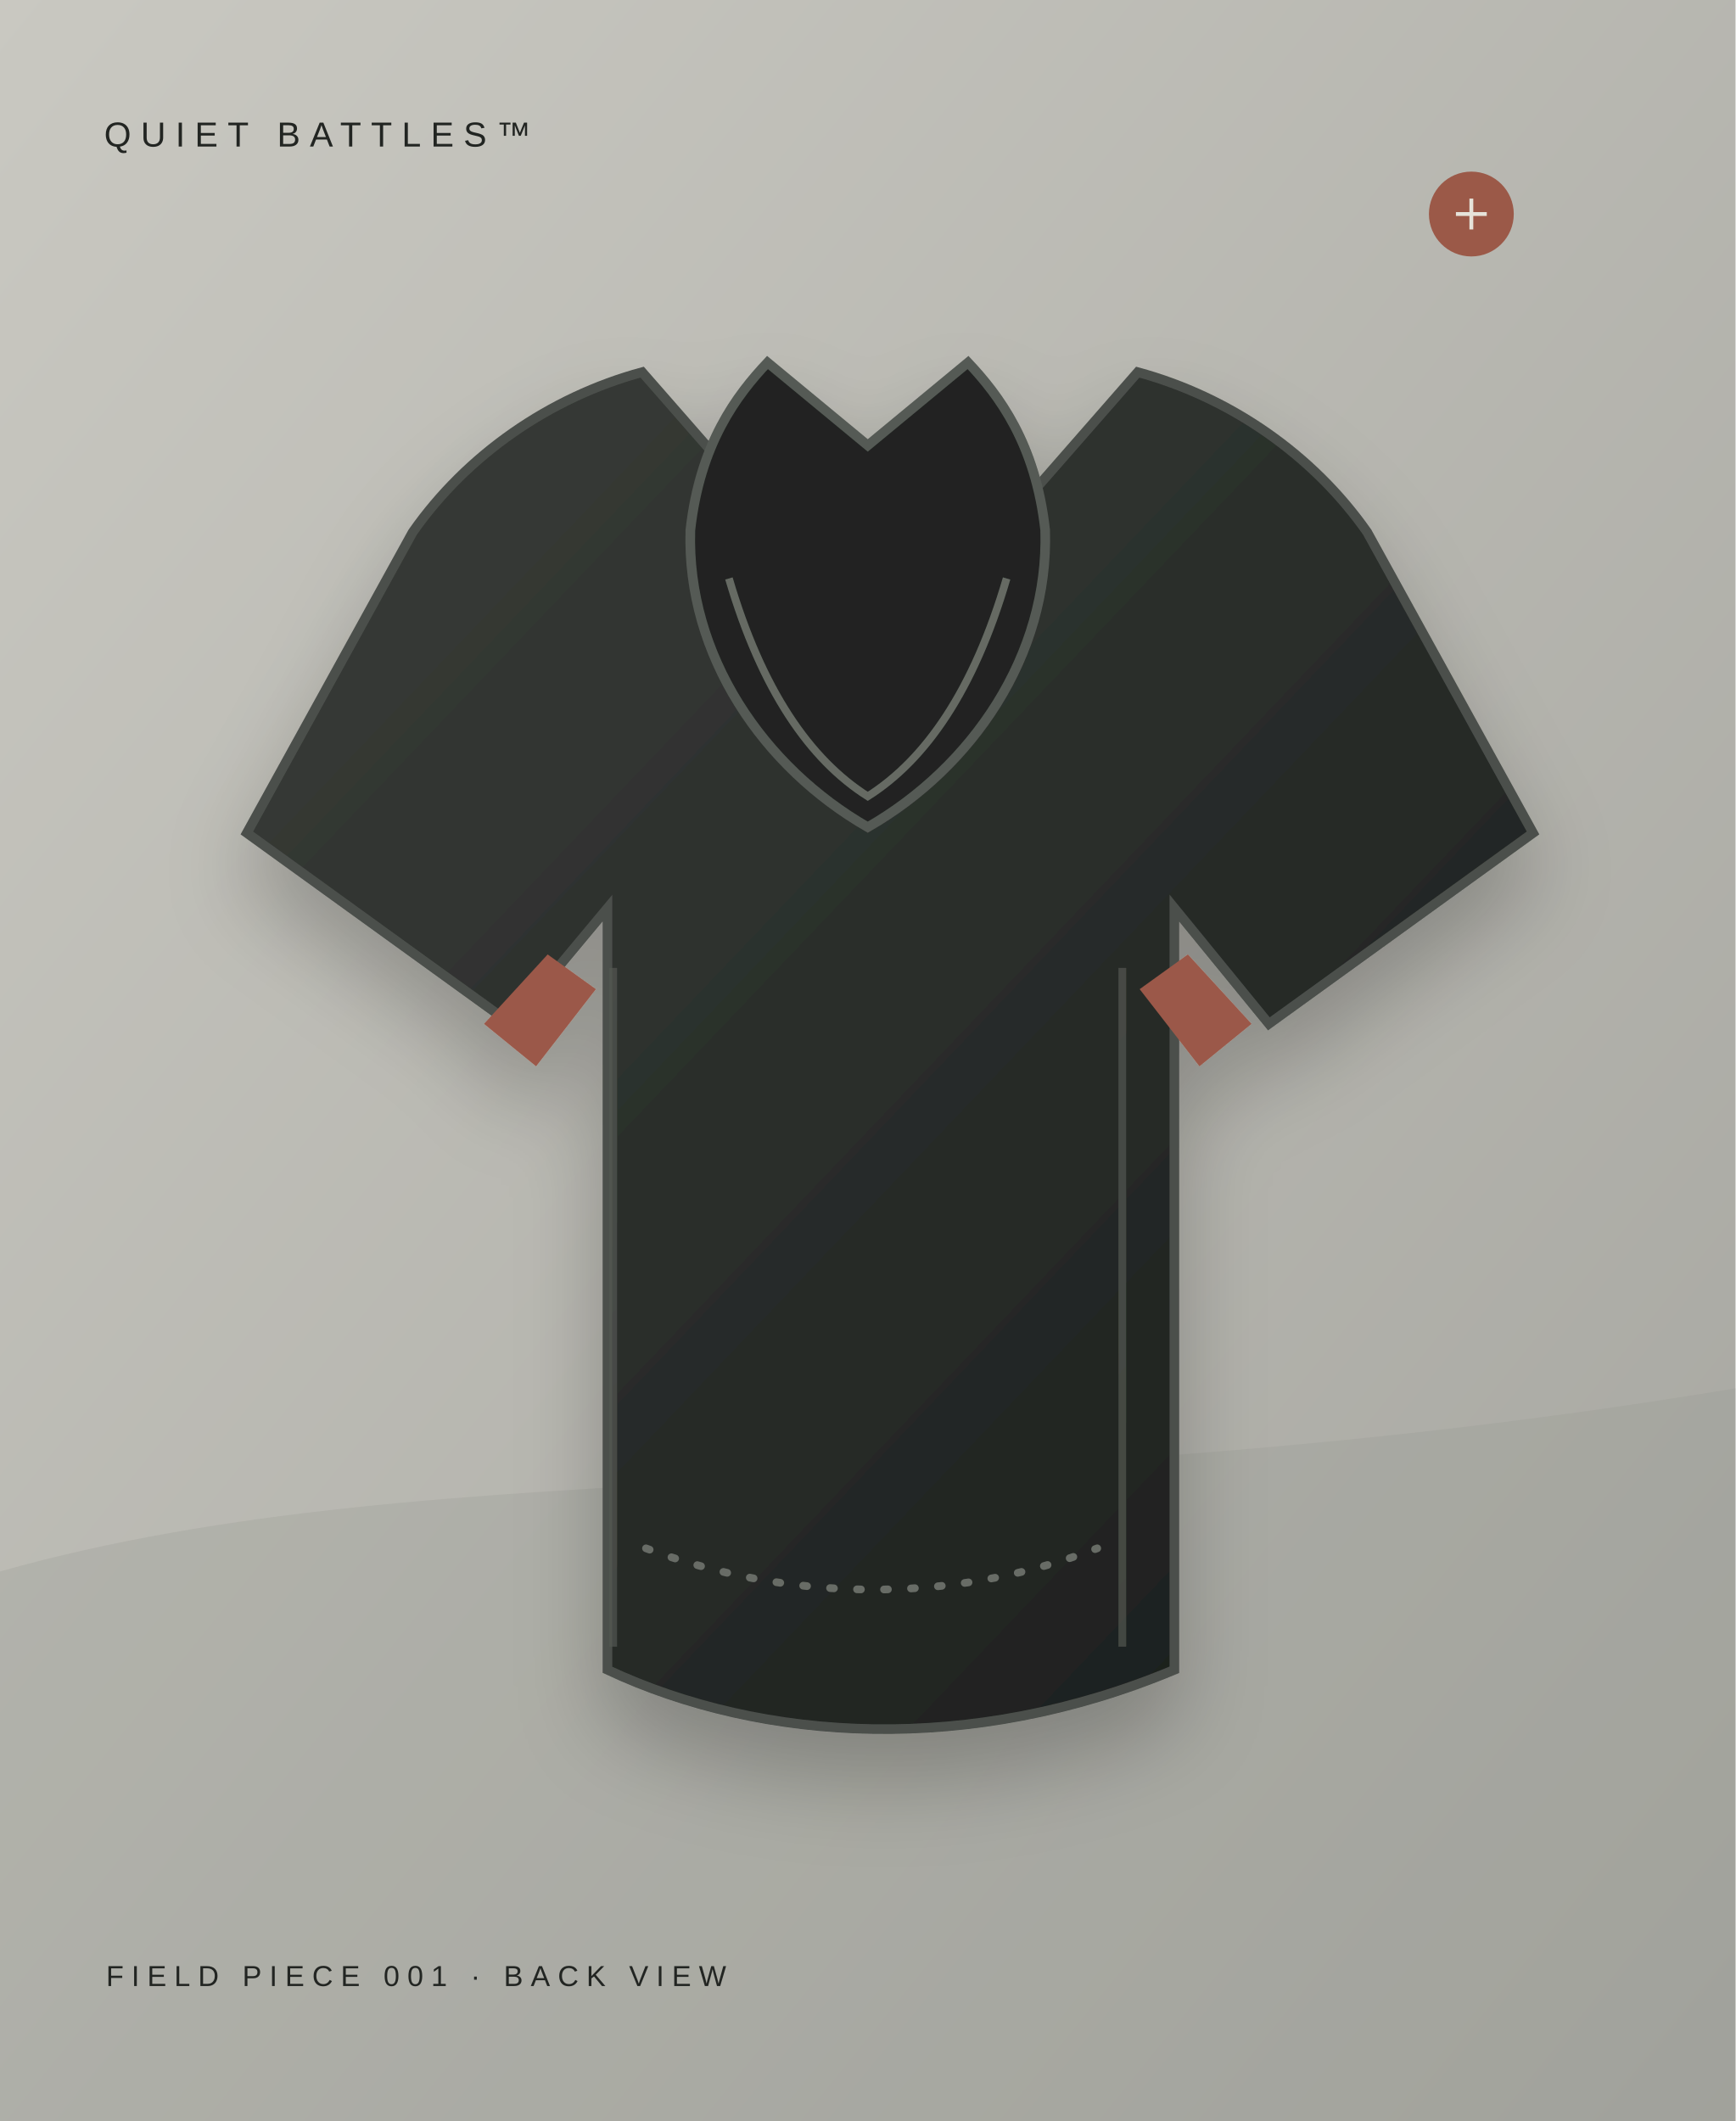
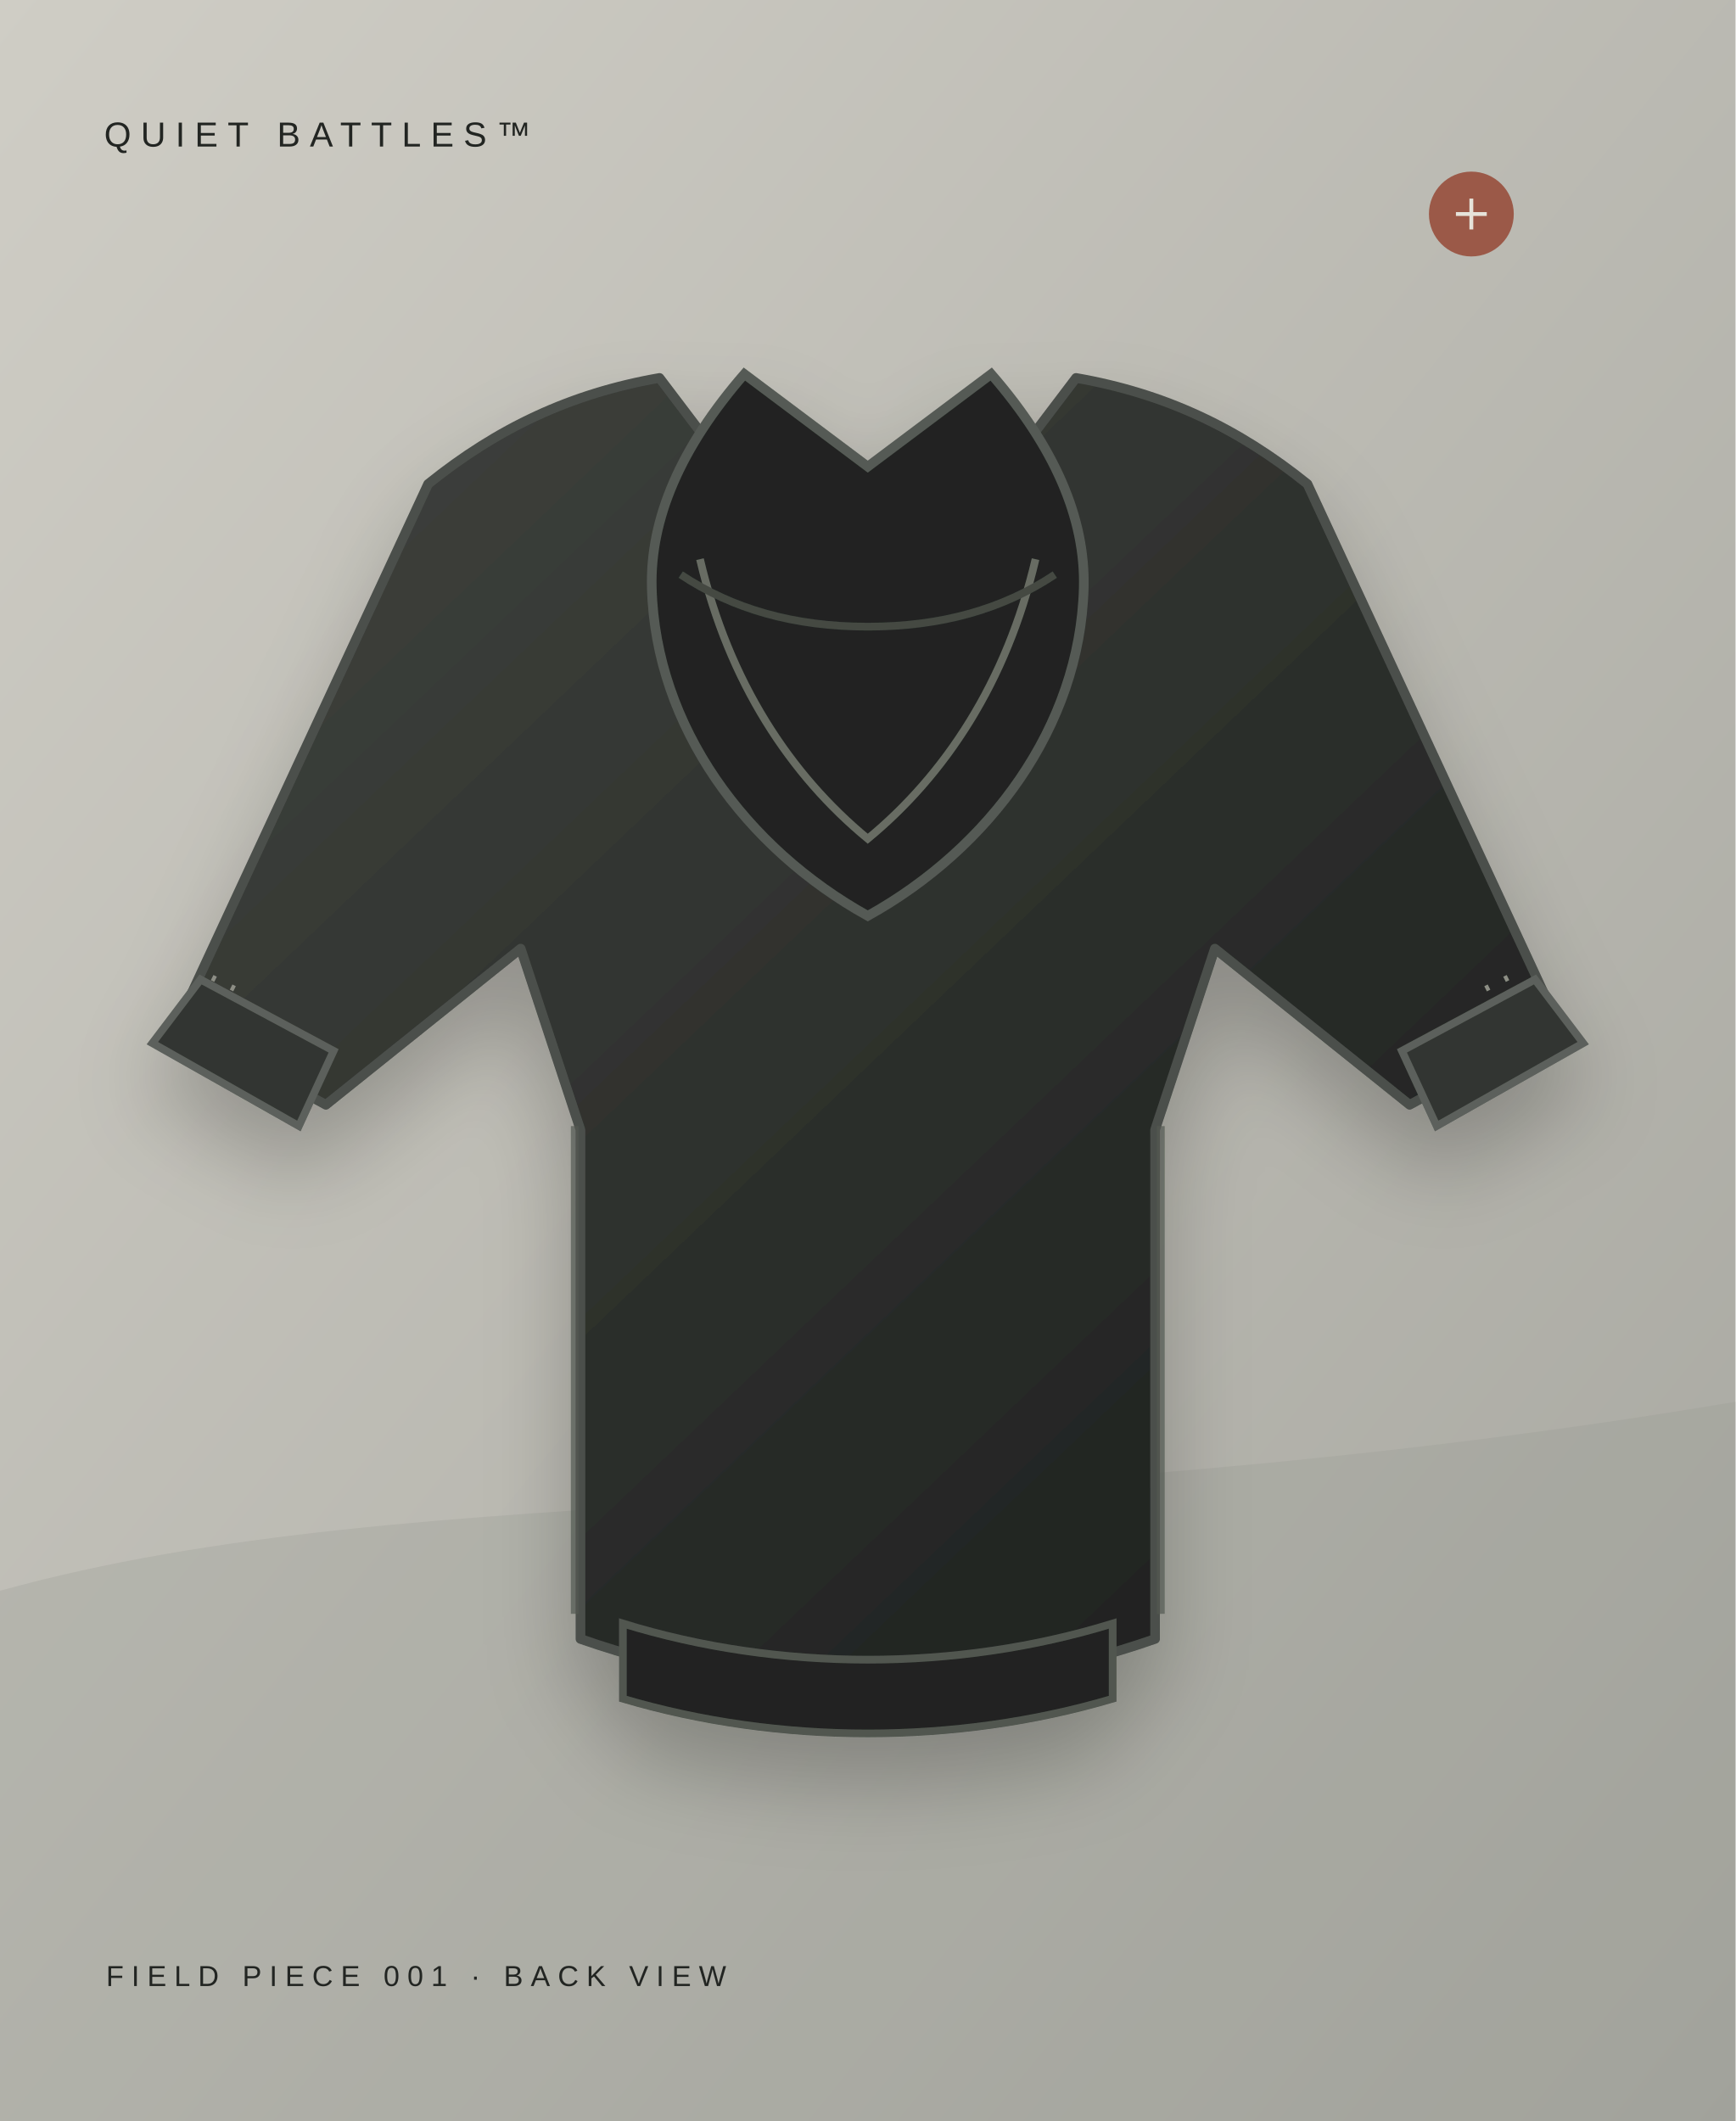
<svg xmlns="http://www.w3.org/2000/svg" viewBox="0 0 900 1100" role="img" aria-labelledby="title desc">
  <defs>
    <linearGradient id="paper" x1="0" y1="0" x2="1" y2="1">
-       <stop offset="0" stop-color="#c9c8c1" />
-       <stop offset="1" stop-color="#a5a59f" />
+       <stop offset="0" stop-color="#cfcdc5" />
+       <stop offset="1" stop-color="#a6a69f" />
    </linearGradient>
    <linearGradient id="cloth" x1="0" y1="0" x2="1" y2="1">
-       <stop offset="0" stop-color="#3a3d39" />
-       <stop offset=".6" stop-color="#262a27" />
-       <stop offset="1" stop-color="#191c1a" />
+       <stop offset="0" stop-color="#41443f" />
+       <stop offset=".6" stop-color="#292c29" />
+       <stop offset="1" stop-color="#1a1d1b" />
    </linearGradient>
    <filter id="shadow" x="-25%" y="-25%" width="150%" height="150%">
      <feGaussianBlur in="SourceAlpha" stdDeviation="22" />
      <feOffset dy="24" />
      <feComponentTransfer>
        <feFuncA type="linear" slope=".23" />
      </feComponentTransfer>
      <feMerge>
        <feMergeNode />
        <feMergeNode in="SourceGraphic" />
      </feMerge>
    </filter>
  </defs>
  <rect width="900" height="1100" fill="url(#paper)" />
-   <path d="M0 815c230-65 510-30 900-95v380H0z" fill="#95968f" opacity=".25" />
+   <path d="M0 825c220-61 500-31 900-98v373H0z" fill="#95968f" opacity=".25" />
  <g filter="url(#shadow)">
-     <path d="M333 193c-48 13-91 43-119 83L128 432l137 99 50-60v395c81 38 189 44 294 0V471l49 60 137-99-86-156c-28-40-71-70-119-83l-63 72H396z" fill="url(#cloth)" stroke="#4c504c" stroke-width="5" />
-     <path d="M398 188c-16 17-35 42-40 87-2 65 38 123 92 154 54-31 94-89 92-154-5-45-24-70-40-87l-52 43z" fill="#202421" stroke="#555a55" stroke-width="5" />
-     <path d="M378 300c17 58 42 94 72 113 30-19 55-55 72-113" fill="none" stroke="#666a64" stroke-width="4" />
-     <path d="M318 502v352m264-352v352" stroke="#525751" stroke-width="4" opacity=".7" />
-     <path d="M284 495l-33 36 27 22 31-40zm332 0 33 36-27 22-31-40z" fill="#9b5948" />
-     <path d="M335 803c72 27 156 30 234 0" fill="none" stroke="#686c66" stroke-width="4" stroke-dasharray="2 12" stroke-linecap="round" />
+     <path d="M342 196c-46 8-84 26-120 55L92 531l77 42 101-81 31 94v264c97 34 201 34 298 0V586l31-94 101 81 77-42-130-280c-36-29-74-47-120-55l-47 62H389z" fill="url(#cloth)" stroke="#4c504c" stroke-width="5" stroke-linejoin="round" />
+     <path d="M386 194c-33 38-49 75-48 111 2 72 49 135 112 170 63-35 110-98 112-170 1-36-15-73-48-111l-64 48z" fill="#202421" stroke="#555a55" stroke-width="5" />
+     <path d="M363 290c15 64 47 112 87 145 40-33 72-81 87-145" fill="none" stroke="#686c64" stroke-width="4" />
+     <path d="M298 584v253m304-253v253" stroke="#525751" stroke-width="4" opacity=".7" />
+     <path d="M323 842c81 25 173 25 254 0v39c-81 24-173 24-254 0z" fill="#202320" stroke="#515650" stroke-width="4" />
+     <path d="M104 508l69 37-18 39-76-43zm692 0-69 37 18 39 76-43z" fill="#313531" stroke="#5c605b" stroke-width="4" />
+     <path d="M110 507l18 9m654-9-18 9" stroke="#8d8e85" stroke-width="3" stroke-dasharray="2 9" />
+     <path d="M353 298c27 18 59 27 97 27s70-9 97-27" fill="none" stroke="#444843" stroke-width="4" />
  </g>
  <g font-family="Arial, sans-serif" fill="#222522">
    <text x="54" y="76" font-size="18" letter-spacing="5">QUIET BATTLES™</text>
    <text x="55" y="1030" font-size="15" letter-spacing="4">FIELD PIECE 001 · BACK VIEW</text>
  </g>
  <circle cx="763" cy="111" r="22" fill="#9b5948" />
  <path d="M755 111h16m-8-8v16" stroke="#e6e3da" stroke-width="2" />
</svg>
